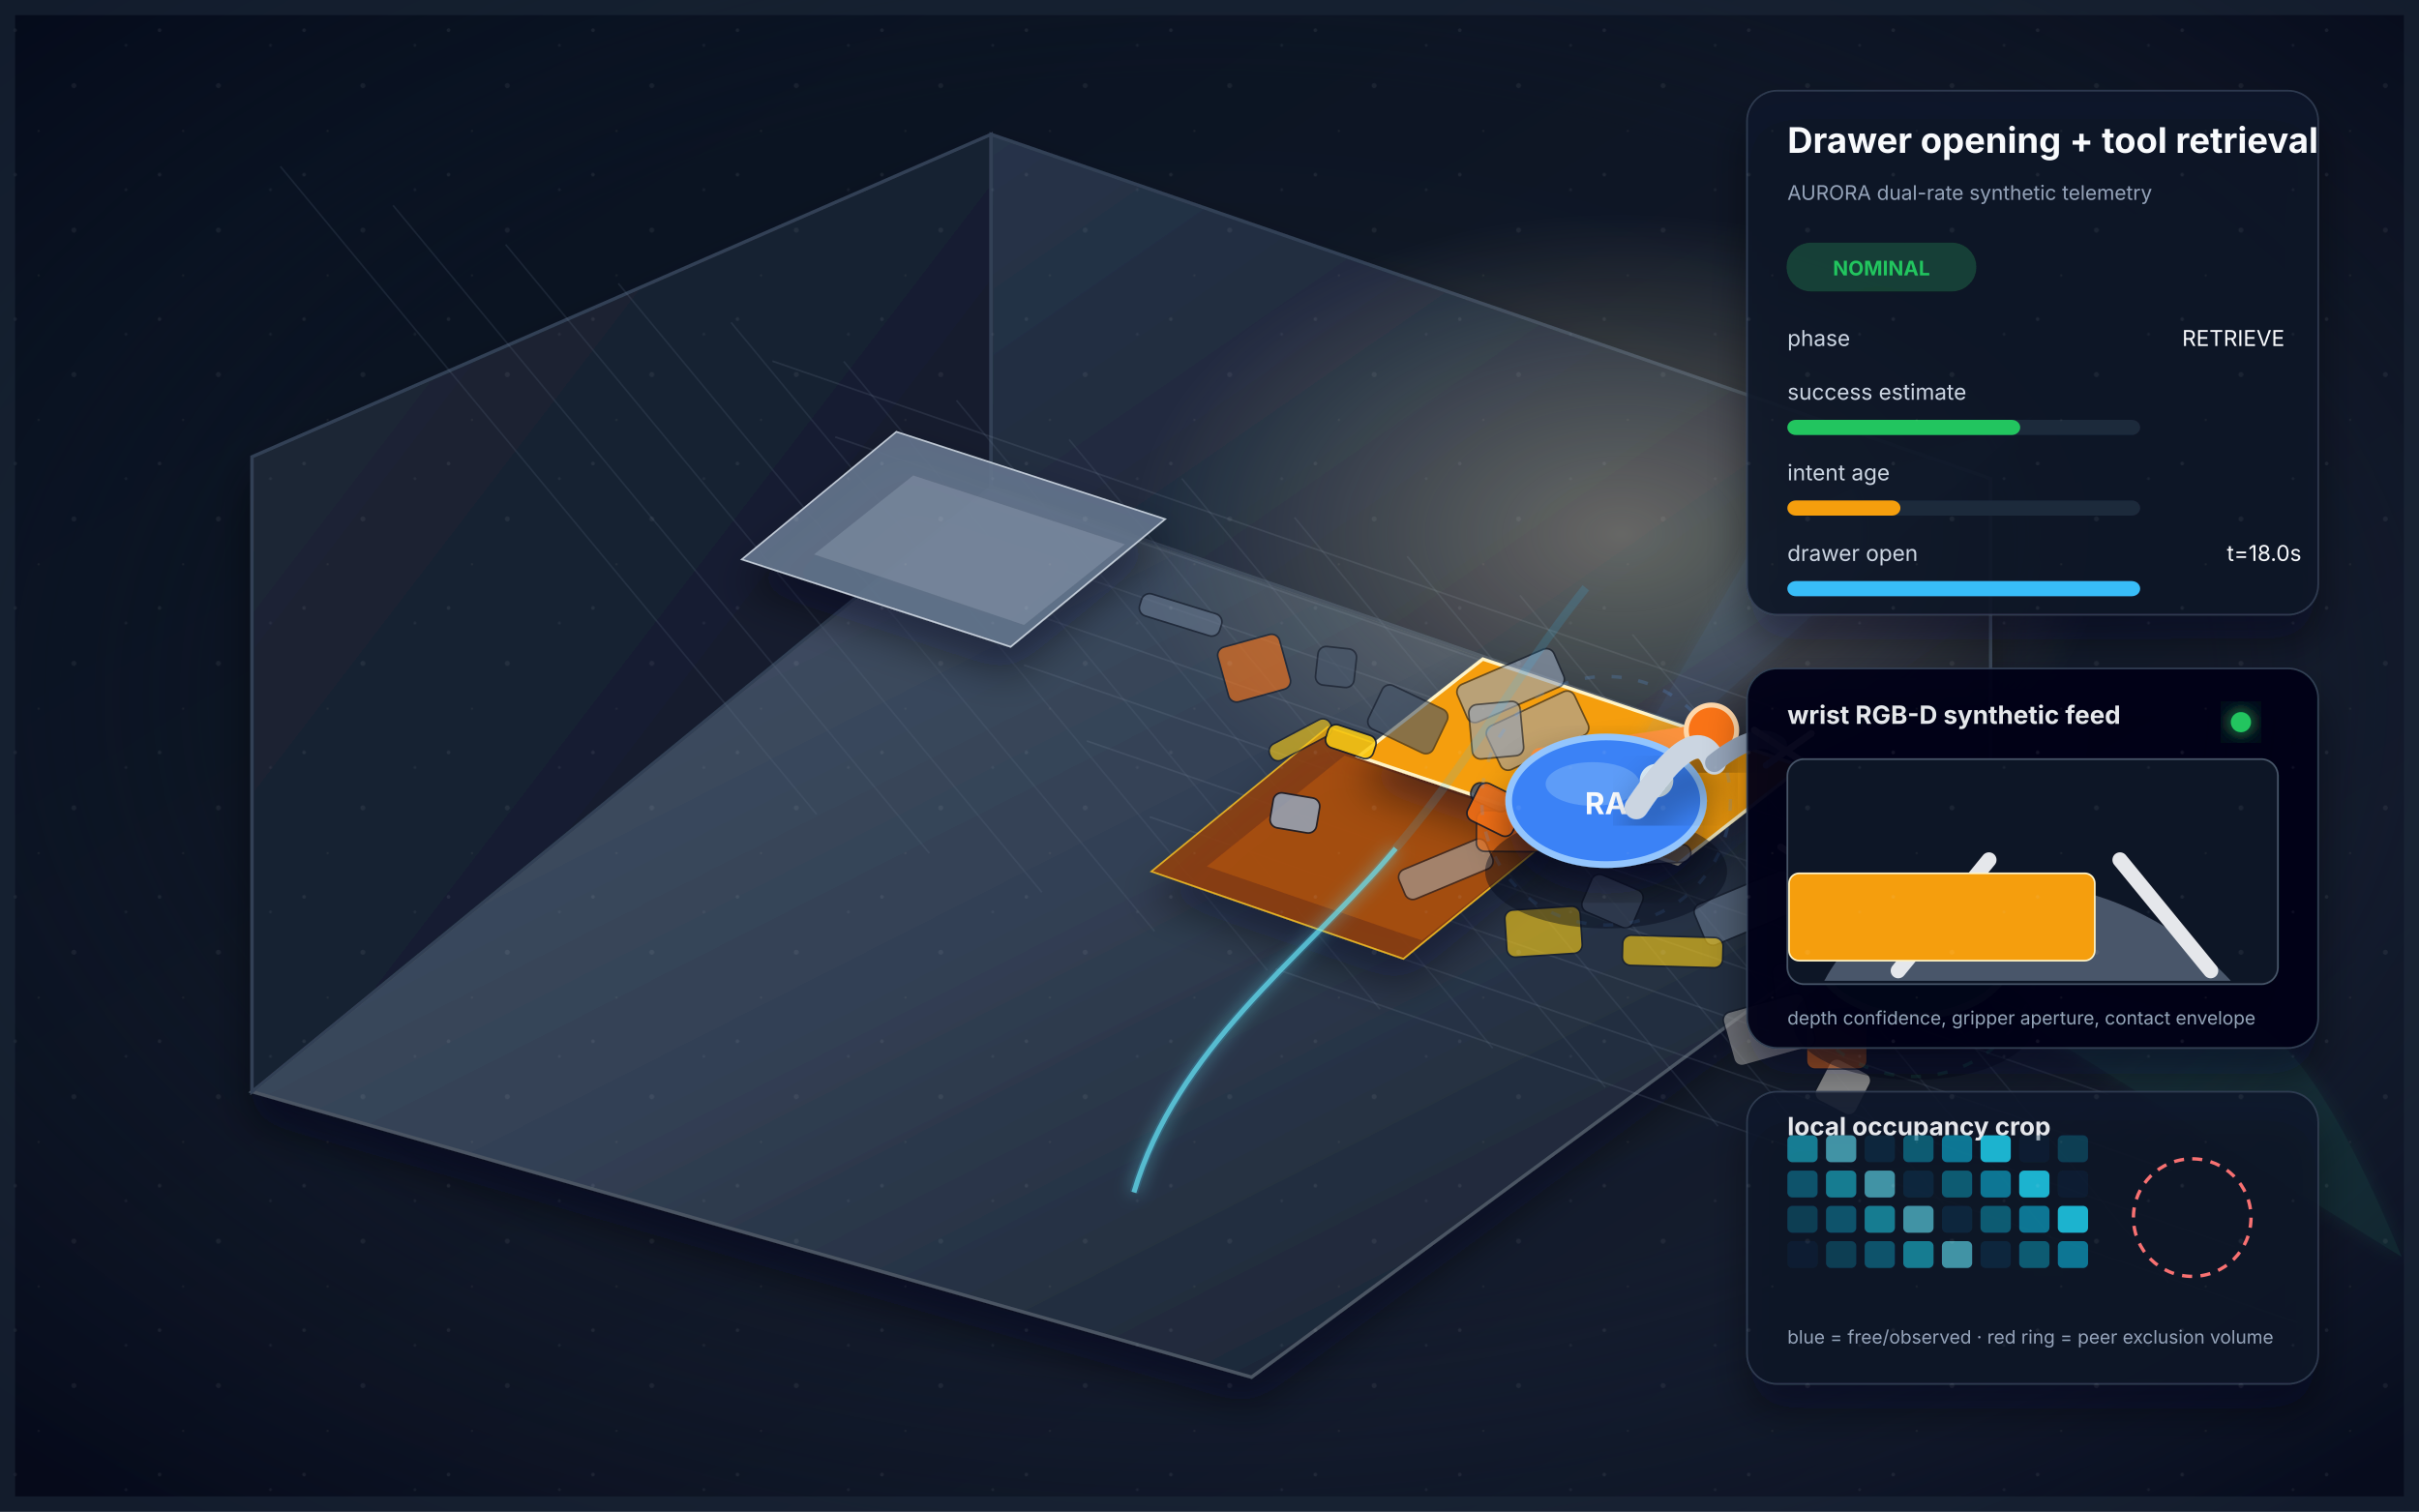
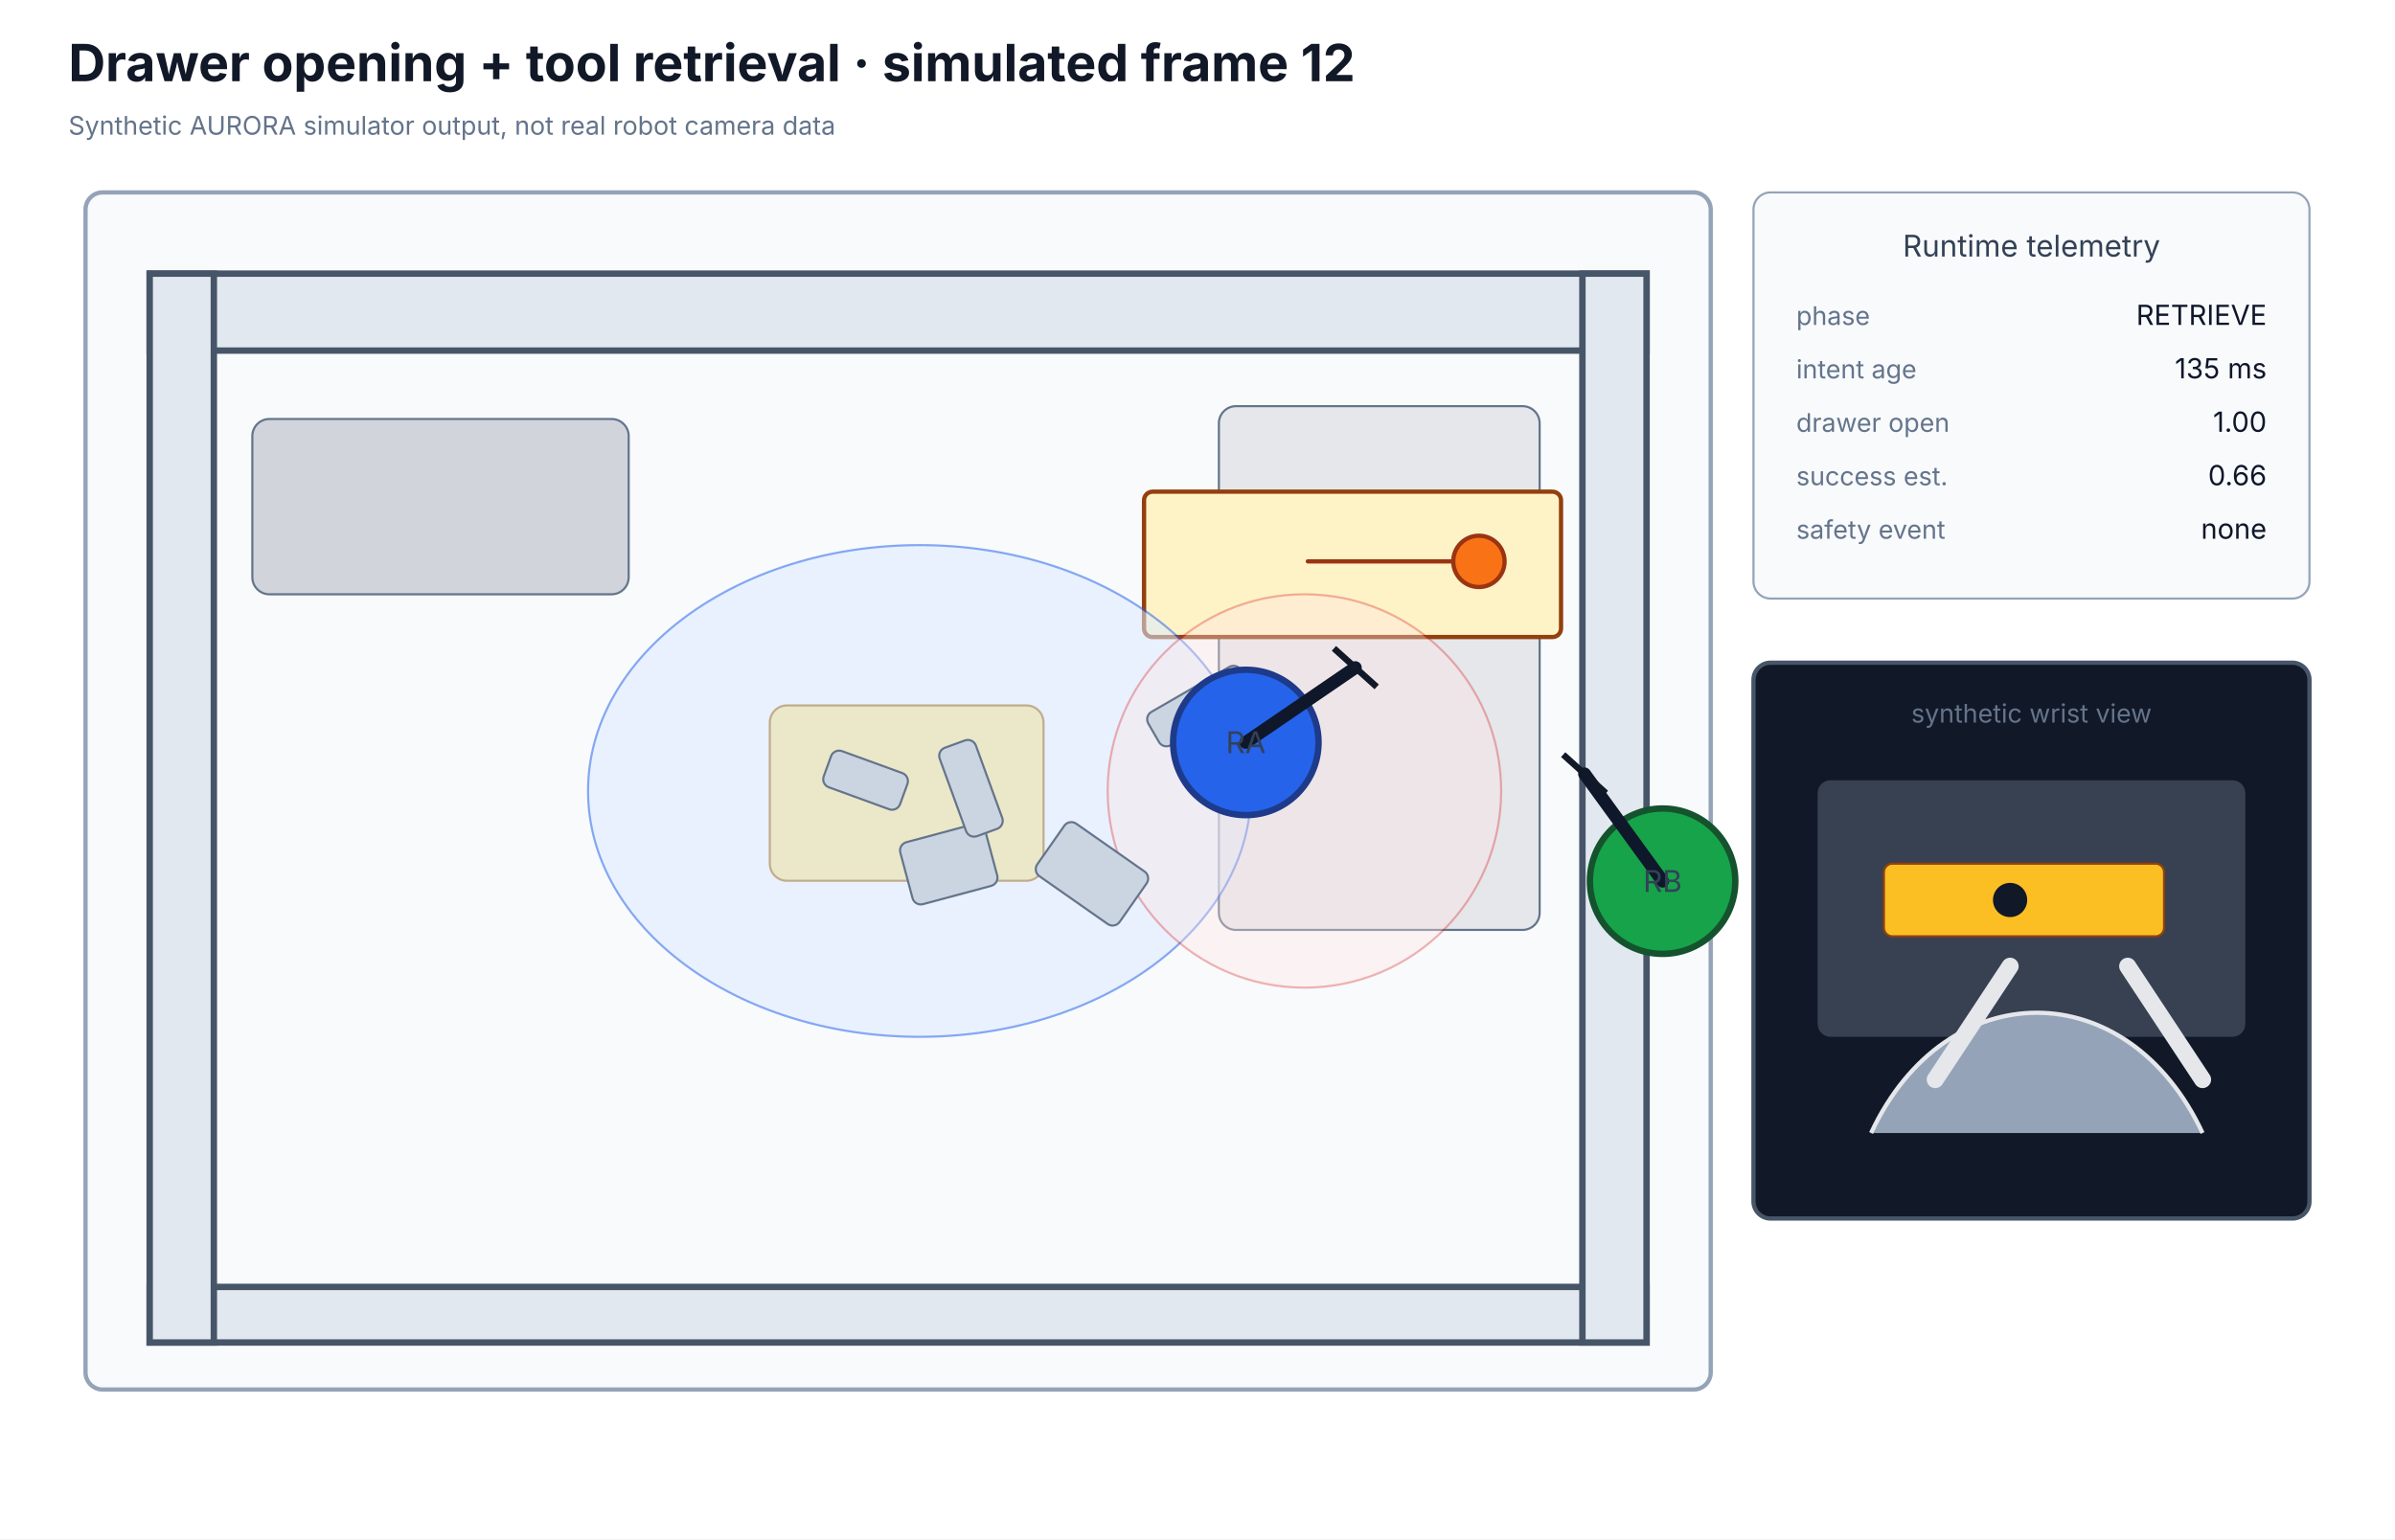
- <svg xmlns="http://www.w3.org/2000/svg" width="1440" height="900" viewBox="0 0 1440 900">
-   <defs>
-     <linearGradient id="bg" x1="0" y1="0" x2="1" y2="1">
-       <stop offset="0" stop-color="#07111f" />
-       <stop offset="0.55" stop-color="#111827" />
-       <stop offset="1" stop-color="#172033" />
-     </linearGradient>
-     <radialGradient id="vignette" cx="50%" cy="46%" r="70%">
-       <stop offset="0" stop-color="#ffffff" stop-opacity="0.07" />
-       <stop offset="0.58" stop-color="#0f172a" stop-opacity="0" />
-       <stop offset="1" stop-color="#020617" stop-opacity="0.82" />
-     </radialGradient>
-     <linearGradient id="floorGrad" x1="0" y1="0" x2="1" y2="1">
-       <stop offset="0" stop-color="#475569" />
-       <stop offset="0.45" stop-color="#334155" />
-       <stop offset="1" stop-color="#111827" />
-     </linearGradient>
-     <linearGradient id="wallLeft" x1="0" y1="0" x2="1" y2="1">
-       <stop offset="0" stop-color="#1f2937" />
-       <stop offset="1" stop-color="#0f172a" />
-     </linearGradient>
-     <linearGradient id="wallRight" x1="0" y1="0" x2="1" y2="1">
-       <stop offset="0" stop-color="#273449" />
-       <stop offset="1" stop-color="#111827" />
-     </linearGradient>
-     <radialGradient id="lamp" cx="50%" cy="50%" r="50%">
-       <stop offset="0" stop-color="#fef3c7" stop-opacity="0.60" />
-       <stop offset="1" stop-color="#fef3c7" stop-opacity="0" />
-     </radialGradient>
-     <pattern id="dust" width="86" height="86" patternUnits="userSpaceOnUse">
-       <circle cx="9" cy="18" r="1.1" fill="#e5e7eb" opacity="0.22" />
-       <circle cx="44" cy="51" r="1.5" fill="#f8fafc" opacity="0.18" />
-       <circle cx="75" cy="27" r="0.9" fill="#cbd5e1" opacity="0.18" />
-       <circle cx="23" cy="78" r="0.7" fill="#fef3c7" opacity="0.16" />
-     </pattern>
-     <filter id="softShadow" x="-30%" y="-30%" width="160%" height="160%">
-       <feDropShadow dx="0" dy="16" stdDeviation="12" flood-color="#020617" flood-opacity="0.45" />
-     </filter>
-     <filter id="glow" x="-50%" y="-50%" width="200%" height="200%">
-       <feGaussianBlur stdDeviation="5" result="coloredBlur" />
-       <feMerge>
-         <feMergeNode in="coloredBlur" />
-         <feMergeNode in="SourceGraphic" />
-       </feMerge>
-     </filter>
-   </defs>
-   <rect width="1440" height="900" fill="url(#bg)" />
-   <rect width="1440" height="900" fill="url(#vignette)" opacity="0.95" />
-   <g filter="url(#softShadow)">
-     <path d="M150 650 L590 290 L1185 495 L745 820 Z" fill="url(#floorGrad)" stroke="#4b5563" stroke-width="2" />
-     <path d="M150 650 L150 272 L590 80 L590 290 Z" fill="url(#wallLeft)" stroke="#334155" stroke-width="2" />
-     <path d="M590 80 L1185 285 L1185 495 L590 290 Z" fill="url(#wallRight)" stroke="#334155" stroke-width="2" />
-   </g>
-   <line x1="166.9" y1="99.1" x2="486.1" y2="484.8" stroke="#64748b" stroke-width="1" opacity="0.18" />
-   <line x1="234.0" y1="122.3" x2="553.2" y2="508.0" stroke="#64748b" stroke-width="1" opacity="0.18" />
-   <line x1="301.0" y1="145.6" x2="620.2" y2="531.3" stroke="#64748b" stroke-width="1" opacity="0.18" />
-   <line x1="368.1" y1="168.8" x2="687.3" y2="554.5" stroke="#64748b" stroke-width="1" opacity="0.18" />
-   <line x1="435.2" y1="192.0" x2="754.4" y2="577.7" stroke="#64748b" stroke-width="1" opacity="0.18" />
-   <line x1="502.3" y1="215.2" x2="821.5" y2="600.9" stroke="#64748b" stroke-width="1" opacity="0.18" />
-   <line x1="569.4" y1="238.4" x2="888.6" y2="624.1" stroke="#64748b" stroke-width="1" opacity="0.18" />
-   <line x1="636.4" y1="261.7" x2="955.6" y2="647.4" stroke="#64748b" stroke-width="1" opacity="0.18" />
-   <line x1="703.5" y1="284.9" x2="1022.7" y2="670.6" stroke="#64748b" stroke-width="1" opacity="0.18" />
-   <line x1="770.6" y1="308.1" x2="1089.8" y2="693.8" stroke="#64748b" stroke-width="1" opacity="0.18" />
-   <line x1="837.7" y1="331.3" x2="1156.9" y2="717.0" stroke="#64748b" stroke-width="1" opacity="0.18" />
-   <line x1="904.8" y1="354.5" x2="1224.0" y2="740.2" stroke="#64748b" stroke-width="1" opacity="0.18" />
-   <line x1="971.8" y1="377.8" x2="1291.0" y2="763.5" stroke="#64748b" stroke-width="1" opacity="0.18" />
-   <line x1="459.8" y1="215.0" x2="1068.2" y2="425.6" stroke="#94a3b8" stroke-width="1" opacity="0.14" />
-   <line x1="497.2" y1="260.2" x2="1105.6" y2="470.8" stroke="#94a3b8" stroke-width="1" opacity="0.14" />
-   <line x1="534.7" y1="305.5" x2="1143.1" y2="516.1" stroke="#94a3b8" stroke-width="1" opacity="0.14" />
-   <line x1="572.1" y1="350.7" x2="1180.5" y2="561.3" stroke="#94a3b8" stroke-width="1" opacity="0.14" />
-   <line x1="609.6" y1="396.0" x2="1218.0" y2="606.6" stroke="#94a3b8" stroke-width="1" opacity="0.14" />
-   <line x1="647.0" y1="441.2" x2="1255.4" y2="651.8" stroke="#94a3b8" stroke-width="1" opacity="0.14" />
-   <line x1="684.4" y1="486.4" x2="1292.8" y2="697.0" stroke="#94a3b8" stroke-width="1" opacity="0.14" />
-   <line x1="721.9" y1="531.7" x2="1330.3" y2="742.3" stroke="#94a3b8" stroke-width="1" opacity="0.14" />
-   <line x1="759.3" y1="576.9" x2="1367.7" y2="787.5" stroke="#94a3b8" stroke-width="1" opacity="0.14" />
-   <ellipse cx="965" cy="318" rx="290" ry="190" fill="url(#lamp)" opacity="0.55" />
-   <g filter="url(#softShadow)">
-     <path d="M533.6 257.1 l160 52 l-92 76 l-160 -52z" fill="#64748b" stroke="#cbd5e1" opacity="0.92" />
-     <path d="M543.6 283.1 l126 41 l-60 48 l-125 -42z" fill="#94a3b8" opacity="0.35" />
-   </g>
-   <g filter="url(#softShadow)">
-     <path d="M790.4 432.9 l150 52 l-105 86 l-150 -52z" fill="#92400e" stroke="#fbbf24" opacity="0.86" />
-     <path d="M800.4 449.9 l128 44 l-82 66 l-128 -44z" fill="#b45309" opacity="0.65" />
-   </g>
-   <g filter="url(#softShadow)">
-     <path d="M882.7 392.4 l190 64 l-74 58 l-190 -64z" fill="#f59e0b" stroke="#fef3c7" stroke-width="2" />
-     <path d="M926.7 442.4 l86 29 l-16 15 l-86 -29z" fill="#111827" opacity="0.72" />
-     <circle cx="995.7" cy="461.4" r="8" fill="#fef3c7" />
-   </g>
-   <rect x="758.8" y="471.3" width="28.0" height="21.1" rx="5" fill="#94a3b8" stroke="#111827" opacity="0.86" transform="rotate(9.6 758.8 471.3)" />
-   <rect x="963.4" y="505.4" width="42.9" height="10.5" rx="5" fill="#64748b" stroke="#111827" opacity="0.62" transform="rotate(-3.8 963.4 505.4)" />
-   <rect x="895.5" y="542.2" width="45.0" height="28.1" rx="5" fill="#facc15" stroke="#111827" opacity="0.62" transform="rotate(-3.7 895.5 542.2)" />
-   <rect x="831.0" y="519.6" width="56.4" height="19.0" rx="5" fill="#a3a3a3" stroke="#111827" opacity="0.62" transform="rotate(-22.6 831.0 519.6)" />
-   <rect x="879.0" y="482.6" width="54.4" height="24.3" rx="5" fill="#f97316" stroke="#111827" opacity="0.62" transform="rotate(0.4 879.0 482.6)" />
-   <rect x="878.7" y="464.5" width="24.1" height="11.5" rx="5" fill="#475569" stroke="#111827" opacity="0.86" transform="rotate(24.7 878.7 464.5)" />
-   <rect x="951.0" y="477.4" width="59.3" height="22.5" rx="5" fill="#94a3b8" stroke="#111827" opacity="0.62" transform="rotate(-22.2 951.0 477.4)" />
-   <rect x="1006.9" y="540.2" width="61.2" height="26.3" rx="5" fill="#64748b" stroke="#111827" opacity="0.62" transform="rotate(-22.7 1006.9 540.2)" />
-   <rect x="966.1" y="556.7" width="59.8" height="18.0" rx="5" fill="#facc15" stroke="#111827" opacity="0.62" transform="rotate(1.6 966.1 556.7)" />
-   <rect x="883.1" y="434.3" width="57.6" height="28.7" rx="5" fill="#a3a3a3" stroke="#111827" opacity="0.62" transform="rotate(-25.2 883.1 434.3)" />
-   <rect x="882.4" y="464.5" width="29.8" height="24.5" rx="5" fill="#f97316" stroke="#111827" opacity="0.86" transform="rotate(26.3 882.4 464.5)" />
-   <rect x="824.9" y="406.1" width="42.8" height="28.7" rx="5" fill="#475569" stroke="#111827" opacity="0.62" transform="rotate(25.5 824.9 406.1)" />
-   <rect x="865.7" y="409.4" width="62.6" height="24.4" rx="5" fill="#94a3b8" stroke="#111827" opacity="0.62" transform="rotate(-23.3 865.7 409.4)" />
-   <rect x="681.0" y="352.2" width="49.9" height="13.7" rx="5" fill="#64748b" stroke="#111827" opacity="0.62" transform="rotate(17.2 681.0 352.2)" />
-   <rect x="753.7" y="445.2" width="40.6" height="10.9" rx="5" fill="#facc15" stroke="#111827" opacity="0.62" transform="rotate(-27.9 753.7 445.2)" />
-   <rect x="1091.3" y="628.7" width="27.2" height="27.6" rx="5" fill="#a3a3a3" stroke="#111827" opacity="0.86" transform="rotate(27.4 1091.3 628.7)" />
-   <rect x="1075.3" y="609.4" width="36.2" height="27.2" rx="5" fill="#f97316" stroke="#111827" opacity="0.62" transform="rotate(-0.1 1075.3 609.4)" />
-   <rect x="1054.4" y="574.6" width="57.4" height="30.6" rx="5" fill="#475569" stroke="#111827" opacity="0.62" transform="rotate(-6.4 1054.4 574.6)" />
-   <rect x="873.9" y="420.0" width="30.7" height="32.5" rx="5" fill="#94a3b8" stroke="#111827" opacity="0.62" transform="rotate(-5.3 873.9 420.0)" />
-   <rect x="949.5" y="519.0" width="32.9" height="24.1" rx="5" fill="#64748b" stroke="#111827" opacity="0.62" transform="rotate(23.1 949.5 519.0)" />
-   <rect x="792.2" y="430.1" width="29.8" height="14.3" rx="5" fill="#facc15" stroke="#111827" opacity="0.86" transform="rotate(18.3 792.2 430.1)" />
-   <rect x="1024.6" y="603.9" width="50.1" height="33.0" rx="5" fill="#a3a3a3" stroke="#111827" opacity="0.62" transform="rotate(-15.6 1024.6 603.9)" />
-   <rect x="723.7" y="386.6" width="38.1" height="33.8" rx="5" fill="#f97316" stroke="#111827" opacity="0.62" transform="rotate(-15.4 723.7 386.6)" />
-   <rect x="785.1" y="384.4" width="23.1" height="23.1" rx="5" fill="#475569" stroke="#111827" opacity="0.62" transform="rotate(6.3 785.1 384.4)" />
-   <path d="M956.1 476.8 l90.0 -155.9 q46 -30 164.4 -73.2 z" fill="#60a5fa" opacity="0.10" filter="url(#glow)" />
-   <circle cx="956.1" cy="476.8" r="74" fill="none" stroke="#60a5fa" stroke-width="2" opacity="0.20" stroke-dasharray="6 10" />
-   <path d="M1139.3 567.0 l174.7 43.5 q46 -30 115.7 137.9 z" fill="#34d399" opacity="0.10" filter="url(#glow)" />
-   <circle cx="1139.3" cy="567.0" r="74" fill="none" stroke="#34d399" stroke-width="2" opacity="0.20" stroke-dasharray="6 10" />
-   <g filter="url(#softShadow)">
-     <path d="M916.8 450.8 L1012.8 436.8" stroke="#fb923c" stroke-width="11" stroke-linecap="round" />
-     <circle cx="1018.8" cy="434.8" r="15" fill="#f97316" stroke="#fed7aa" stroke-width="3" />
-   </g>
-   <ellipse cx="956.1" cy="518.8" rx="72" ry="34" fill="#020617" opacity="0.42" />
-   <g filter="url(#softShadow)">
-     <ellipse cx="956.1" cy="476.8" rx="58" ry="38" fill="#3b82f6" stroke="#93c5fd" stroke-width="4" />
-     <ellipse cx="948.1" cy="466.8" rx="28" ry="13" fill="#93c5fd" opacity="0.38" />
-     <circle cx="986.1" cy="464.8" r="10" fill="#e0f2fe" />
-     <text x="956.1" y="484.8" font-family="Inter,Arial,sans-serif" font-size="18" font-weight="700" text-anchor="middle" fill="#f8fafc">RA</text>
-   </g>
-   <path d="M974.1 480.8 Q1010.5 426.2 1020.5 454.2" stroke="#cbd5e1" stroke-width="14" stroke-linecap="round" fill="none" filter="url(#softShadow)" />
-   <path d="M1020.5 454.2 Q1046.3 433.7 1058.3 443.7" stroke="#94a3b8" stroke-width="11" stroke-linecap="round" fill="none" />
-   <path d="M1044.3 434.7 L1073.3 453.7 M1051.3 455.7 L1078.3 436.7" stroke="#f8fafc" stroke-width="4" stroke-linecap="round" />
-   <ellipse cx="1139.3" cy="609.0" rx="72" ry="34" fill="#020617" opacity="0.42" />
-   <g filter="url(#softShadow)">
-     <ellipse cx="1139.3" cy="567.0" rx="58" ry="38" fill="#22c55e" stroke="#86efac" stroke-width="4" />
-     <ellipse cx="1131.3" cy="557.0" rx="28" ry="13" fill="#86efac" opacity="0.38" />
-     <circle cx="1169.3" cy="555.0" r="10" fill="#e0f2fe" />
-     <text x="1139.3" y="575.0" font-family="Inter,Arial,sans-serif" font-size="18" font-weight="700" text-anchor="middle" fill="#f8fafc">RB</text>
-   </g>
-   <path d="M1157.3 571.0 Q1083.4 506.6 1093.4 534.6" stroke="#cbd5e1" stroke-width="14" stroke-linecap="round" fill="none" filter="url(#softShadow)" />
-   <path d="M1093.4 534.6 Q1062.0 503.3 1074.0 513.3" stroke="#94a3b8" stroke-width="11" stroke-linecap="round" fill="none" />
-   <path d="M1060.0 504.3 L1089.0 523.3 M1067.0 525.3 L1094.0 506.3" stroke="#f8fafc" stroke-width="4" stroke-linecap="round" />
-   <path d="M675 710 C700 625, 775 570, 825 512 C875 455, 900 405, 944 350" fill="none" stroke="#38bdf8" stroke-width="5" opacity="0.16" />
-   <path d="M675 710 C700 625, 775 570, 825 512 C875 455, 900 405, 944 350" fill="none" stroke="#67e8f9" stroke-width="3" opacity="0.72" stroke-dasharray="260.0 800" filter="url(#glow)" />
-   <g filter="url(#softShadow)">
-     <rect x="1040" y="54" width="340" height="312" rx="18" fill="#0f172a" opacity="0.88" stroke="#334155" />
-     <text x="1064" y="91" font-family="Inter,Arial,sans-serif" font-size="21" font-weight="700" fill="#f8fafc">Drawer opening + tool retrieval</text>
-     <text x="1064" y="119" font-family="Inter,Arial,sans-serif" font-size="12" fill="#94a3b8">AURORA dual-rate synthetic telemetry</text>
-     <rect x="1064" y="145" width="112" height="28" rx="14" fill="#22c55e" opacity="0.23" stroke="#22c55e" />
-     <text x="1120" y="164" font-family="Inter,Arial,sans-serif" font-size="12" font-weight="700" text-anchor="middle" fill="#22c55e">NOMINAL</text>
-     <text x="1064" y="206" font-family="Inter,Arial,sans-serif" font-size="13" fill="#cbd5e1">phase</text>
-     <text x="1360" y="206" font-family="Inter,Arial,sans-serif" font-size="13" text-anchor="end" fill="#f8fafc">RETRIEVE</text>
-     <text x="1064" y="238" font-family="Inter,Arial,sans-serif" font-size="13" fill="#cbd5e1">success estimate</text>
-     <rect x="1064" y="250" width="210" height="9" rx="5" fill="#1e293b" />
-     <rect x="1064" y="250" width="138.6" height="9" rx="5" fill="#22c55e" />
-     <text x="1064" y="286" font-family="Inter,Arial,sans-serif" font-size="13" fill="#cbd5e1">intent age</text>
-     <rect x="1064" y="298" width="210" height="9" rx="5" fill="#1e293b" />
-     <rect x="1064" y="298" width="67.3" height="9" rx="5" fill="#f59e0b" />
-     <text x="1064" y="334" font-family="Inter,Arial,sans-serif" font-size="13" fill="#cbd5e1">drawer open</text>
-     <rect x="1064" y="346" width="210" height="9" rx="5" fill="#1e293b" />
-     <rect x="1064" y="346" width="210.0" height="9" rx="5" fill="#38bdf8" />
-     <text x="1370" y="334" font-family="Inter,Arial,sans-serif" font-size="13" text-anchor="end" fill="#f8fafc">t=18.0s</text>
-   </g>
-   <g filter="url(#softShadow)">
-     <rect x="1040" y="398" width="340" height="226" rx="18" fill="#020617" opacity="0.94" stroke="#334155" />
-     <text x="1064" y="431" font-family="Inter,Arial,sans-serif" font-size="15" font-weight="700" fill="#e5e7eb">wrist RGB-D synthetic feed</text>
-     <rect x="1064" y="452" width="292" height="134" rx="10" fill="#111827" stroke="#475569" />
-     <path d="M1086 584 C1128 505, 1256 506, 1328 584" fill="#64748b" opacity="0.68" />
-     <line x1="1130" y1="578" x2="1184" y2="512" stroke="#e5e7eb" stroke-width="9" stroke-linecap="round" />
-     <line x1="1262" y1="512" x2="1316" y2="578" stroke="#e5e7eb" stroke-width="9" stroke-linecap="round" />
-     <rect x="1065.0" y="520" width="182.0" height="52" rx="6" fill="#f59e0b" stroke="#fef3c7" />
-     <circle cx="1334" cy="430" r="6" fill="#22c55e" filter="url(#glow)" />
-     <text x="1064" y="610" font-family="Inter,Arial,sans-serif" font-size="11" fill="#94a3b8">depth confidence, gripper aperture, contact envelope</text>
-   </g>
-   <g filter="url(#softShadow)">
-     <rect x="1040" y="650" width="340" height="174" rx="18" fill="#0f172a" opacity="0.88" stroke="#334155" />
-     <text x="1064" y="676" font-family="Inter,Arial,sans-serif" font-size="15" font-weight="700" fill="#e5e7eb">local occupancy crop</text>
-     <rect x="1064" y="676" width="18" height="16" rx="3" fill="#22d3ee" opacity="0.53" />
-     <rect x="1087" y="676" width="18" height="16" rx="3" fill="#67e8f9" opacity="0.59" />
-     <rect x="1110" y="676" width="18" height="16" rx="3" fill="#082f49" opacity="0.65" />
-     <rect x="1133" y="676" width="18" height="16" rx="3" fill="#0e7490" opacity="0.71" />
-     <rect x="1156" y="676" width="18" height="16" rx="3" fill="#0891b2" opacity="0.77" />
-     <rect x="1179" y="676" width="18" height="16" rx="3" fill="#22d3ee" opacity="0.83" />
-     <rect x="1202" y="676" width="18" height="16" rx="3" fill="#082f49" opacity="0.35" />
-     <rect x="1225" y="676" width="18" height="16" rx="3" fill="#0e7490" opacity="0.41" />
-     <rect x="1064" y="697" width="18" height="16" rx="3" fill="#0891b2" opacity="0.47" />
-     <rect x="1087" y="697" width="18" height="16" rx="3" fill="#22d3ee" opacity="0.53" />
-     <rect x="1110" y="697" width="18" height="16" rx="3" fill="#67e8f9" opacity="0.59" />
-     <rect x="1133" y="697" width="18" height="16" rx="3" fill="#082f49" opacity="0.65" />
-     <rect x="1156" y="697" width="18" height="16" rx="3" fill="#0e7490" opacity="0.71" />
-     <rect x="1179" y="697" width="18" height="16" rx="3" fill="#0891b2" opacity="0.77" />
-     <rect x="1202" y="697" width="18" height="16" rx="3" fill="#22d3ee" opacity="0.83" />
-     <rect x="1225" y="697" width="18" height="16" rx="3" fill="#082f49" opacity="0.35" />
-     <rect x="1064" y="718" width="18" height="16" rx="3" fill="#0e7490" opacity="0.41" />
-     <rect x="1087" y="718" width="18" height="16" rx="3" fill="#0891b2" opacity="0.47" />
-     <rect x="1110" y="718" width="18" height="16" rx="3" fill="#22d3ee" opacity="0.53" />
-     <rect x="1133" y="718" width="18" height="16" rx="3" fill="#67e8f9" opacity="0.59" />
-     <rect x="1156" y="718" width="18" height="16" rx="3" fill="#082f49" opacity="0.65" />
-     <rect x="1179" y="718" width="18" height="16" rx="3" fill="#0e7490" opacity="0.71" />
-     <rect x="1202" y="718" width="18" height="16" rx="3" fill="#0891b2" opacity="0.77" />
-     <rect x="1225" y="718" width="18" height="16" rx="3" fill="#22d3ee" opacity="0.83" />
-     <rect x="1064" y="739" width="18" height="16" rx="3" fill="#082f49" opacity="0.35" />
-     <rect x="1087" y="739" width="18" height="16" rx="3" fill="#0e7490" opacity="0.41" />
-     <rect x="1110" y="739" width="18" height="16" rx="3" fill="#0891b2" opacity="0.47" />
-     <rect x="1133" y="739" width="18" height="16" rx="3" fill="#22d3ee" opacity="0.53" />
-     <rect x="1156" y="739" width="18" height="16" rx="3" fill="#67e8f9" opacity="0.59" />
-     <rect x="1179" y="739" width="18" height="16" rx="3" fill="#082f49" opacity="0.65" />
-     <rect x="1202" y="739" width="18" height="16" rx="3" fill="#0e7490" opacity="0.71" />
-     <rect x="1225" y="739" width="18" height="16" rx="3" fill="#0891b2" opacity="0.77" />
-     <rect x="1270" y="690" width="70" height="70" rx="35" fill="none" stroke="#f87171" stroke-width="2" stroke-dasharray="6 5" />
-     <text x="1064" y="800" font-family="Inter,Arial,sans-serif" font-size="11" fill="#94a3b8">blue = free/observed · red ring = peer exclusion volume</text>
-   </g>
-   <rect x="0" y="0" width="1440" height="900" fill="url(#dust)" opacity="0.33" />
-   <rect x="0" y="0" width="1440" height="900" fill="none" stroke="#1e293b" stroke-width="18" opacity="0.55" />
+ <svg xmlns="http://www.w3.org/2000/svg" width="1120" height="720" viewBox="0 0 1120 720">
+   <style>text{font-family:Inter,Arial,sans-serif}.title{font-size:24px;font-weight:700;fill:#111827}.label{font-size:14px;fill:#334155}.small{font-size:12px;fill:#64748b}.hud{font-size:13px;fill:#0f172a}.wall{fill:#e2e8f0;stroke:#475569;stroke-width:3}.floor{fill:#f8fafc}.zone{fill:#dbeafe;stroke:#2563eb;stroke-width:1;opacity:.55}.danger{fill:#fee2e2;stroke:#dc2626;stroke-width:1}.drawer{fill:#fef3c7;stroke:#92400e;stroke-width:2}.clutter{fill:#cbd5e1;stroke:#64748b;stroke-width:1}.tool{fill:#f97316;stroke:#9a3412;stroke-width:2}.robotA{fill:#2563eb;stroke:#1e3a8a;stroke-width:3}.robotB{fill:#16a34a;stroke:#14532d;stroke-width:3}.arm{stroke:#0f172a;stroke-width:6;stroke-linecap:round}.grip{stroke:#111827;stroke-width:3}</style>
+   <rect width="100%" height="100%" fill="#ffffff" />
+   <text x="32.0" y="38.0" class="title" text-anchor="start">Drawer opening + tool retrieval · simulated frame 12</text>
+   <text x="32.0" y="63.0" class="small" text-anchor="start">Synthetic AURORA simulator output, not real robot camera data</text>
+   <rect x="40" y="90" width="760" height="560" rx="8" class="floor" stroke="#94a3b8" stroke-width="2" />
+   <rect x="70" y="128" width="700" height="36" class="wall" />
+   <rect x="70" y="602" width="700" height="26" class="wall" />
+   <rect x="70" y="128" width="30" height="500" class="wall" />
+   <rect x="740" y="128" width="30" height="500" class="wall" />
+   <rect x="118" y="196" width="176" height="82" rx="8" fill="#d1d5db" stroke="#64748b" />
+   <rect x="570" y="190" width="150" height="245" rx="8" fill="#e5e7eb" stroke="#64748b" />
+   <rect x="535.0" y="230" width="195.0" height="68" rx="4" class="drawer" />
+   <rect x="360" y="330" width="128" height="82" rx="8" fill="#fde68a" stroke="#a16207" />
+   <ellipse cx="430" cy="370" rx="155" ry="115" class="zone" />
+   <circle cx="610" cy="370" r="92" class="danger" opacity=".35" />
+   <rect x="390" y="350" width="38" height="18" rx="4" class="clutter" transform="rotate(20 390 350)" />
+   <rect x="420" y="395" width="41" height="30" rx="4" class="clutter" transform="rotate(-15 420 395)" />
+   <rect x="455" y="345" width="44" height="18" rx="4" class="clutter" transform="rotate(70 455 345)" />
+   <rect x="500" y="383" width="47" height="30" rx="4" class="clutter" transform="rotate(35 500 383)" />
+   <rect x="535" y="335" width="50" height="18" rx="4" class="clutter" transform="rotate(-30 535 335)" />
+   <path d="M 611.6 262.6 L 687.6 262.6" class="tool" stroke-width="9" stroke-linecap="round" />
+   <circle cx="691.6" cy="262.6" r="12" class="tool" />
+   <circle cx="582.6" cy="347.3" r="34" class="robotA" />
+   <line x1="582.6" y1="347.3" x2="633.8" y2="312.3" class="arm" />
+   <line x1="623.8" y1="303.3" x2="643.8" y2="321.3" class="grip" />
+   <text x="582.6" y="352.3" class="label" text-anchor="middle">RA</text>
+   <circle cx="777.5" cy="412.2" r="34" class="robotB" />
+   <line x1="777.5" y1="412.2" x2="741.0" y2="362.0" class="arm" />
+   <line x1="731.0" y1="353.0" x2="751.0" y2="371.0" class="grip" />
+   <text x="777.5" y="417.2" class="label" text-anchor="middle">RB</text>
+   <rect x="820" y="90" width="260" height="190" rx="8" fill="#f8fafc" stroke="#94a3b8" />
+   <text x="950.0" y="120.0" class="label" text-anchor="middle">Runtime telemetry</text>
+   <text x="840.0" y="152.0" class="small" text-anchor="start">phase</text>
+   <text x="1060.0" y="152.0" class="hud" text-anchor="end">RETRIEVE</text>
+   <text x="840.0" y="177.0" class="small" text-anchor="start">intent age</text>
+   <text x="1060.0" y="177.0" class="hud" text-anchor="end">135 ms</text>
+   <text x="840.0" y="202.0" class="small" text-anchor="start">drawer open</text>
+   <text x="1060.0" y="202.0" class="hud" text-anchor="end">1.00</text>
+   <text x="840.0" y="227.0" class="small" text-anchor="start">success est.</text>
+   <text x="1060.0" y="227.0" class="hud" text-anchor="end">0.66</text>
+   <text x="840.0" y="252.0" class="small" text-anchor="start">safety event</text>
+   <text x="1060.0" y="252.0" class="hud" text-anchor="end">none</text>
+   <rect x="820" y="310" width="260" height="260" rx="8" fill="#111827" stroke="#475569" stroke-width="2" />
+   <text x="950.0" y="338.0" class="small" text-anchor="middle">synthetic wrist view</text>
+   <rect x="850" y="365" width="200" height="120" rx="6" fill="#374151" />
+   <path d="M 875 530 C 910 455, 995 455, 1030 530" fill="#94a3b8" stroke="#e5e7eb" stroke-width="2" />
+   <line x1="905" y1="505" x2="940" y2="452" stroke="#e5e7eb" stroke-width="8" stroke-linecap="round" />
+   <line x1="995" y1="452" x2="1030" y2="505" stroke="#e5e7eb" stroke-width="8" stroke-linecap="round" />
+   <rect x="881.0" y="404" width="131.0" height="34" rx="4" fill="#fbbf24" stroke="#92400e" />
+   <circle cx="940" cy="421" r="8" fill="#111827" />
</svg>
